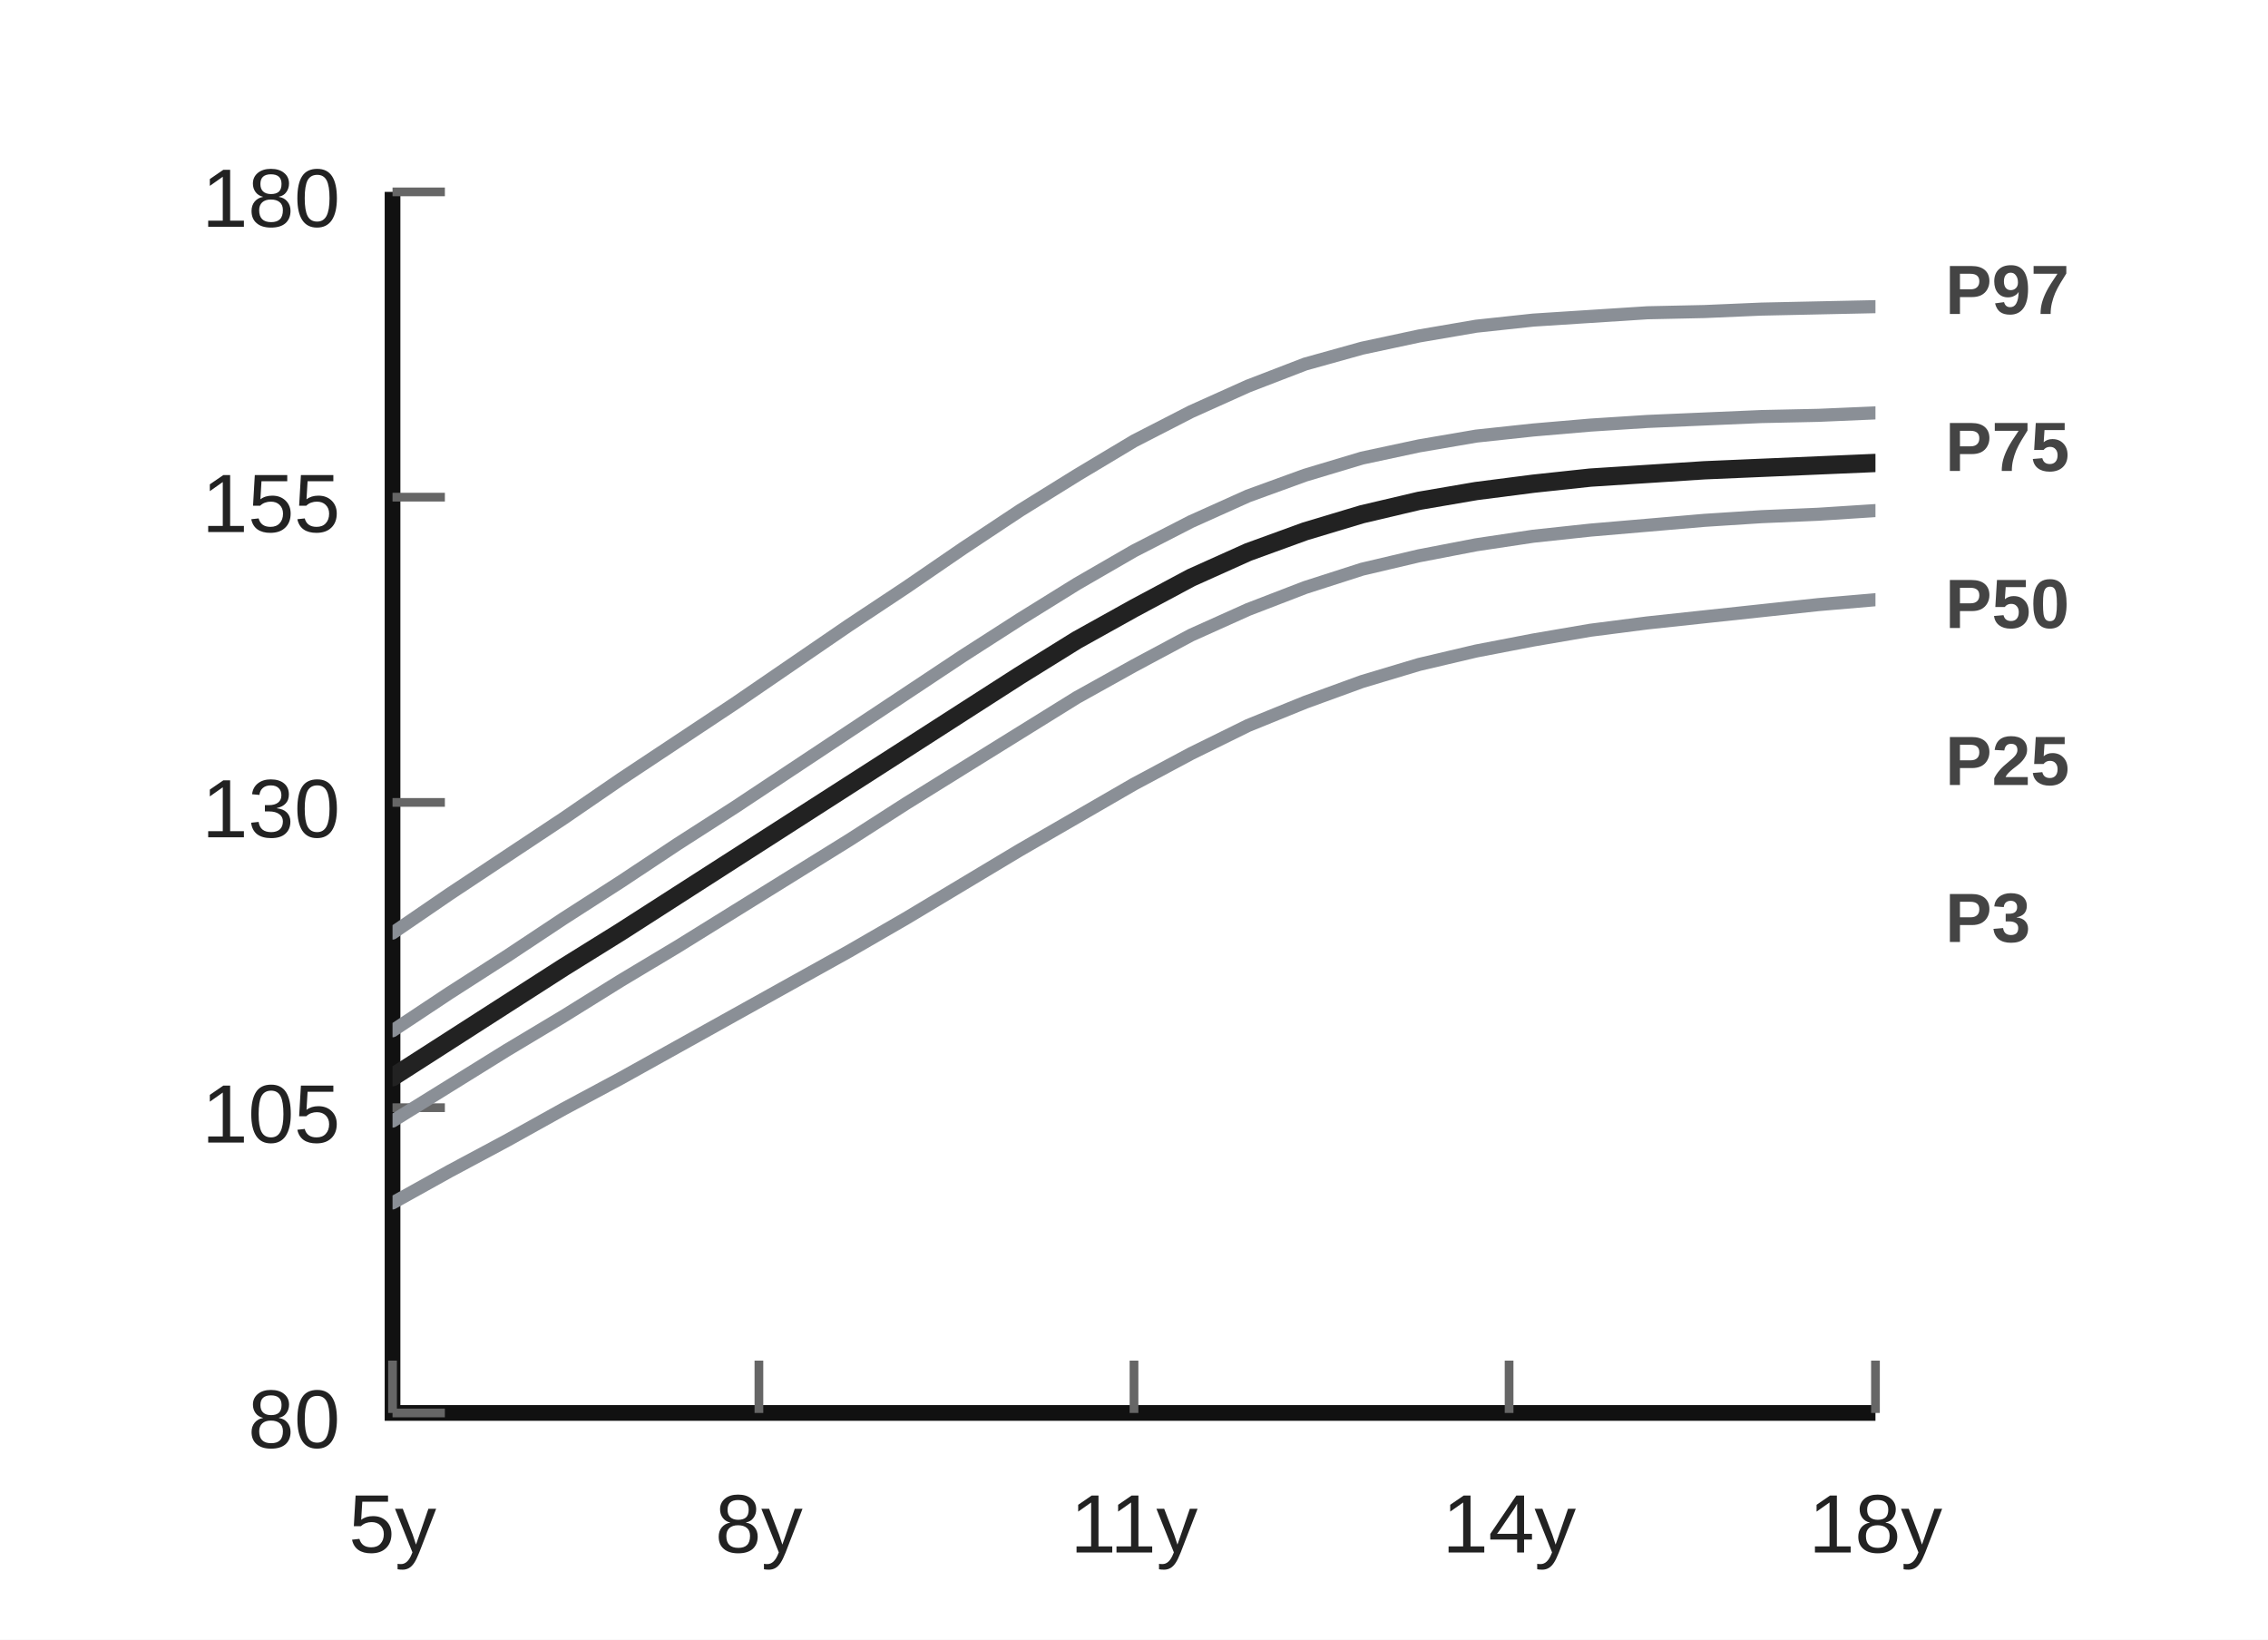
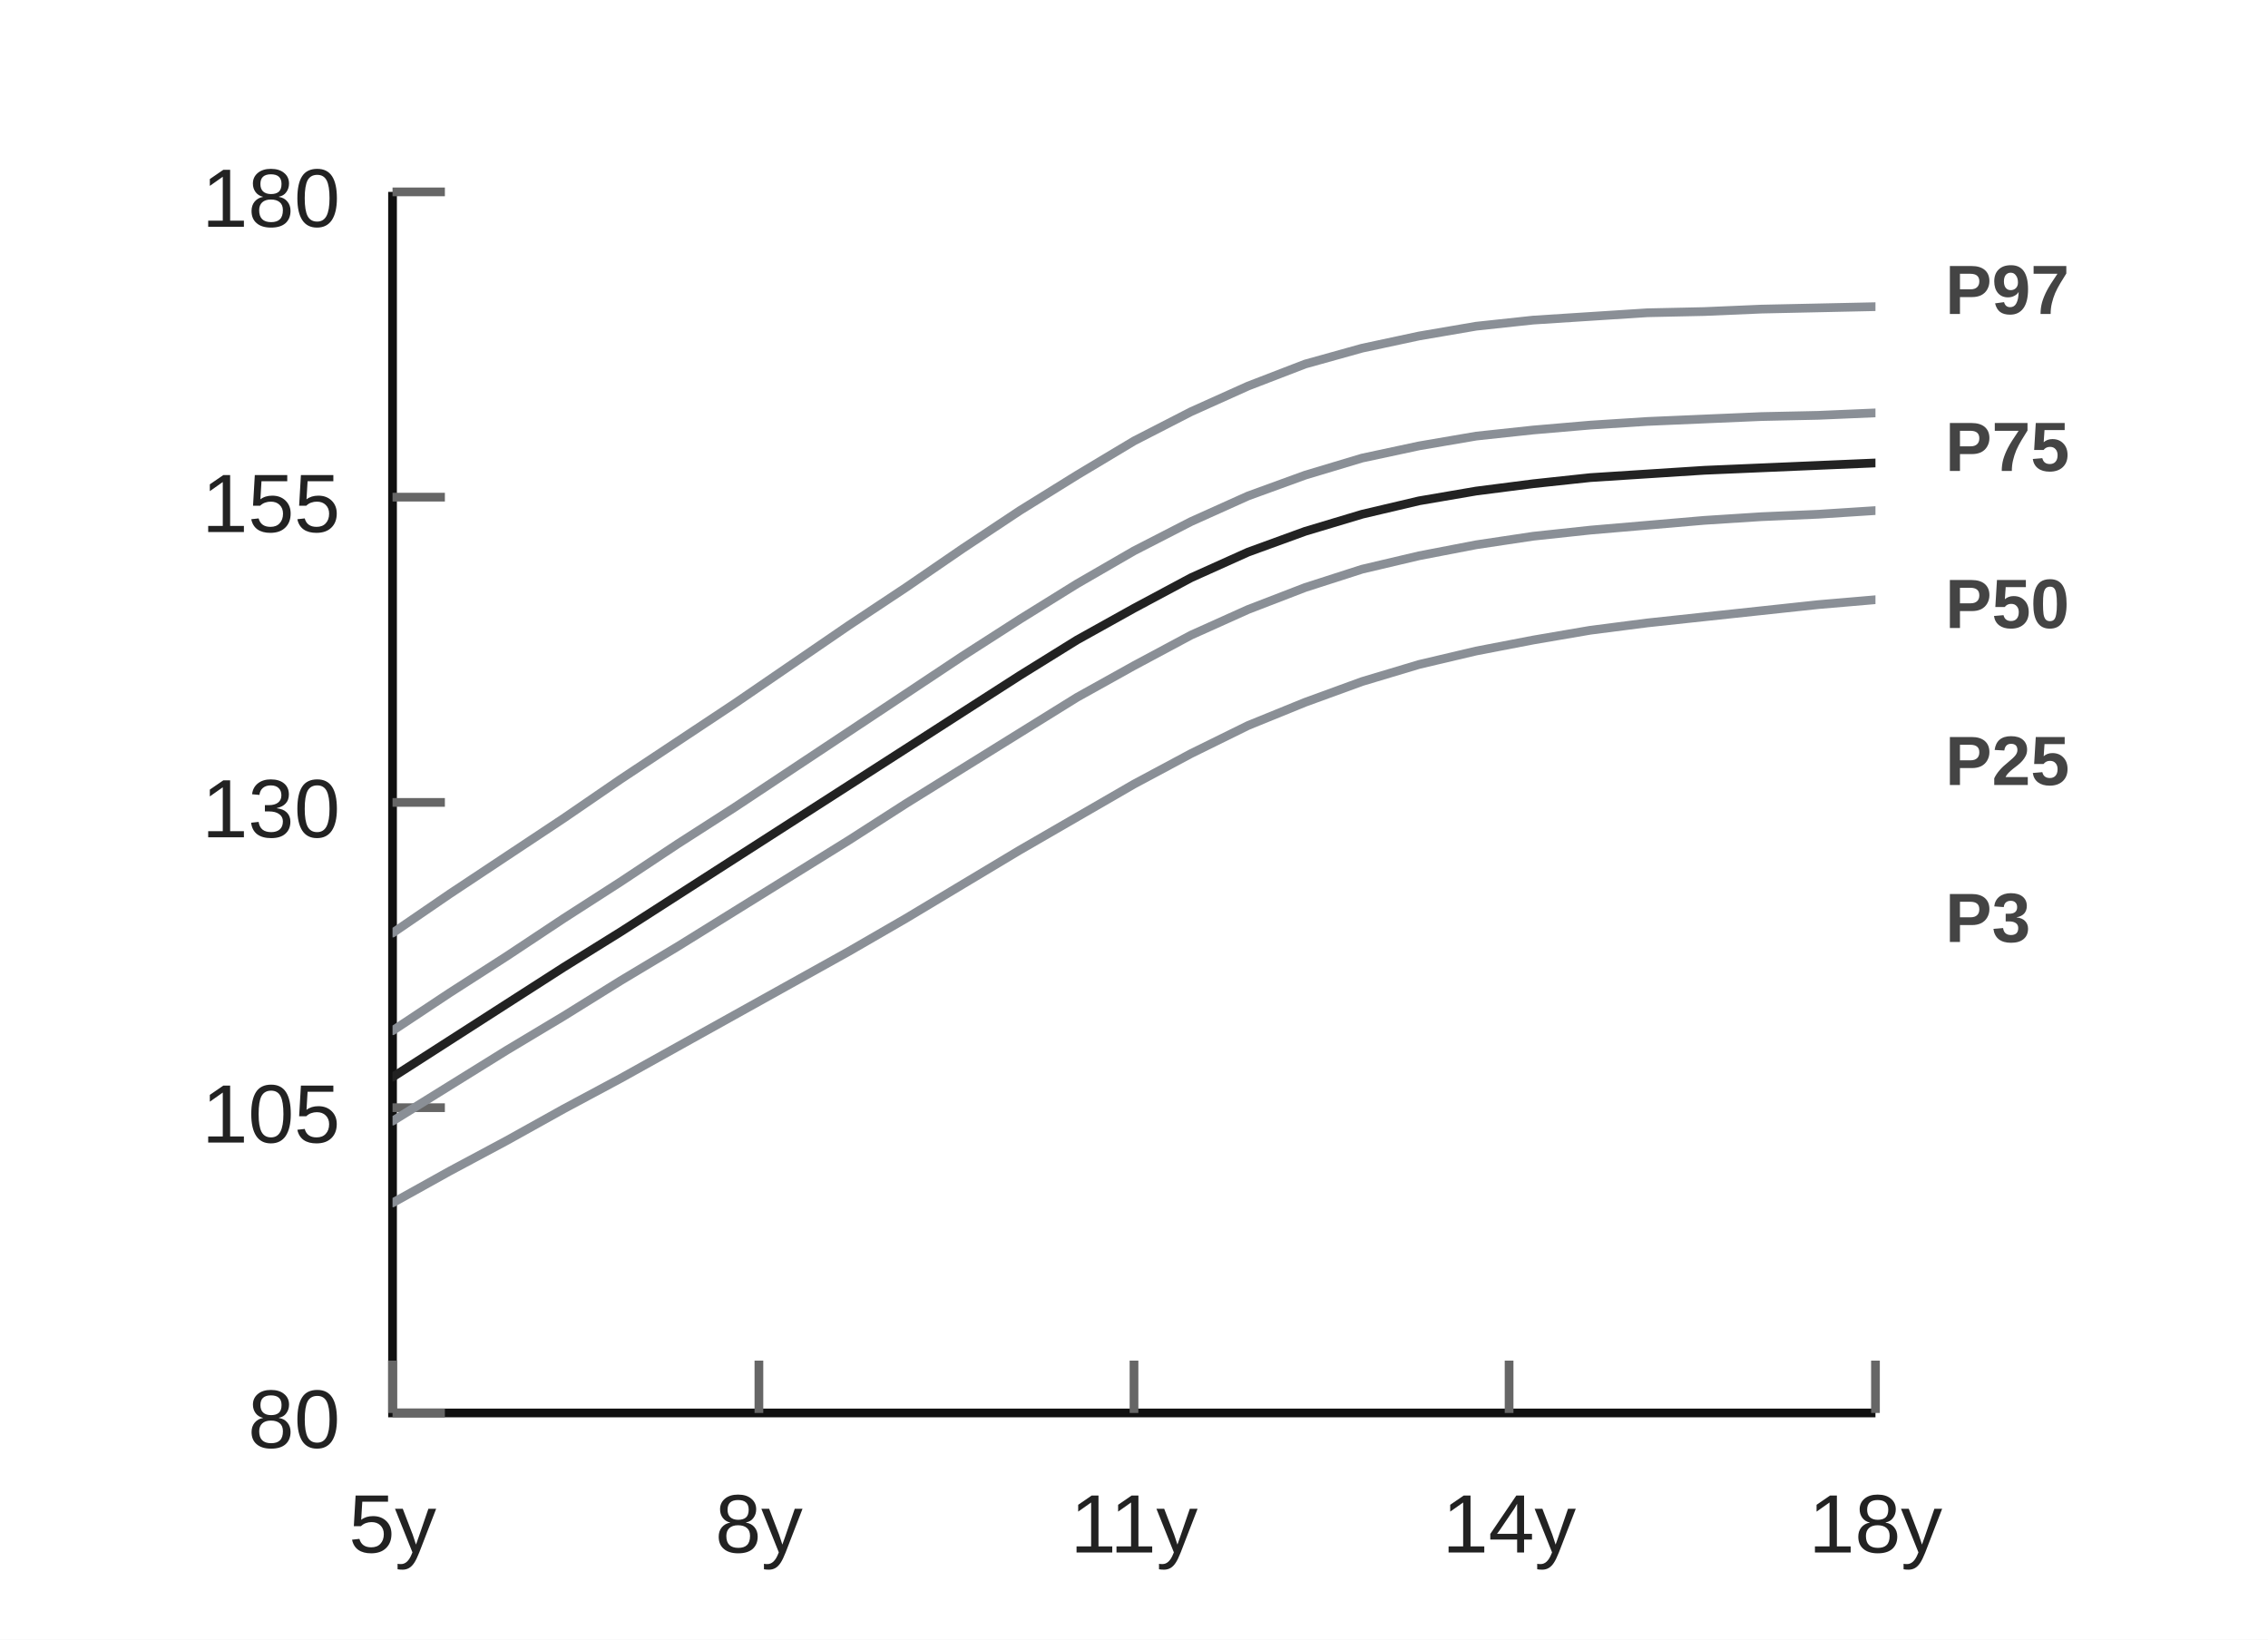
<svg xmlns="http://www.w3.org/2000/svg" viewBox="0 0 260 188" role="img" aria-label="IAP Girls Height 5-18 years">
  <style>
-     .axis { stroke: #111; stroke-width: 1.8; fill: none; }
+     .axis { stroke: #111; stroke-width: 1; fill: none; }
    .tick { stroke: #666; stroke-width: 1; }
    .label { fill: #222; font: 9.5px Arial, sans-serif; text-anchor: middle; }
    .ylabel { fill: #222; font: 9.5px Arial, sans-serif; text-anchor: end; }
-     .curve { fill: none; stroke: #8a8f96; stroke-width: 1.5; stroke-linecap: round; }
-     .median { fill: none; stroke: #222; stroke-width: 2.1; stroke-linecap: round; }
+     .curve { fill: none; stroke: #8a8f96; stroke-width: 1; stroke-linecap: round; }
+     .median { fill: none; stroke: #222; stroke-width: 1; stroke-linecap: round; }
    .percentile { fill: #444; font: 700 8px Arial, sans-serif; }
  </style>
  <rect x="0" y="0" width="260" height="188" fill="#fff" />
  <defs>
    <clipPath id="clip-girls-height-5-18-minimal-svg-0">
      <rect x="45" y="22" width="170" height="140" />
    </clipPath>
  </defs>
  <path class="axis" d="M45 22 V162 H215" />
  <path class="tick" d="M45 162 V156" />
  <text class="label" x="45" y="178">5y</text>
  <path class="tick" d="M87 162 V156" />
  <text class="label" x="87" y="178">8y</text>
  <path class="tick" d="M130 162 V156" />
  <text class="label" x="130" y="178">11y</text>
  <path class="tick" d="M173 162 V156" />
  <text class="label" x="173" y="178">14y</text>
  <path class="tick" d="M215 162 V156" />
  <text class="label" x="215" y="178">18y</text>
  <path class="tick" d="M45 22 H51" />
  <text class="ylabel" x="39" y="26">180</text>
  <path class="tick" d="M45 57 H51" />
  <text class="ylabel" x="39" y="61">155</text>
  <path class="tick" d="M45 92 H51" />
  <text class="ylabel" x="39" y="96">130</text>
  <path class="tick" d="M45 127 H51" />
  <text class="ylabel" x="39" y="131">105</text>
  <path class="tick" d="M45 162 H51" />
  <text class="ylabel" x="39" y="166">80</text>
  <g clip-path="url(#clip-girls-height-5-18-minimal-svg-0)">
    <path class="curve" d="M45.00 106.98 L51.54 102.50 L58.08 98.16 L64.62 93.82 L71.15 89.34 L77.69 85.00 L84.23 80.66 L90.77 76.18 L97.31 71.70 L103.85 67.36 L110.38 62.88 L116.92 58.54 L123.46 54.48 L130.00 50.56 L136.54 47.20 L143.08 44.26 L149.62 41.74 L156.15 39.92 L162.69 38.52 L169.23 37.40 L175.77 36.70 L182.31 36.28 L188.85 35.86 L195.38 35.72 L201.92 35.44 L208.46 35.30 L215.00 35.16" />
    <path class="curve" d="M45.00 118.18 L51.54 113.84 L58.08 109.64 L64.62 105.30 L71.15 101.10 L77.69 96.76 L84.23 92.56 L90.77 88.22 L97.31 83.88 L103.85 79.54 L110.38 75.20 L116.92 71.00 L123.46 66.94 L130.00 63.16 L136.54 59.80 L143.08 56.86 L149.62 54.48 L156.15 52.52 L162.69 51.12 L169.23 50.00 L175.77 49.30 L182.31 48.74 L188.85 48.32 L195.38 48.04 L201.92 47.76 L208.46 47.62 L215.00 47.34" />
    <path class="median" d="M45.00 123.50 L51.54 119.30 L58.08 115.10 L64.62 110.90 L71.15 106.84 L77.69 102.64 L84.23 98.44 L90.77 94.24 L97.31 90.04 L103.85 85.84 L110.38 81.64 L116.92 77.44 L123.46 73.38 L130.00 69.74 L136.54 66.24 L143.08 63.30 L149.62 60.92 L156.15 58.96 L162.69 57.42 L169.23 56.30 L175.77 55.46 L182.31 54.76 L188.85 54.34 L195.38 53.92 L201.92 53.64 L208.46 53.36 L215.00 53.08" />
    <path class="curve" d="M45.00 128.54 L51.54 124.48 L58.08 120.42 L64.62 116.50 L71.15 112.44 L77.69 108.52 L84.23 104.46 L90.77 100.40 L97.31 96.34 L103.85 92.14 L110.38 88.08 L116.92 84.02 L123.46 79.96 L130.00 76.32 L136.54 72.82 L143.08 69.88 L149.62 67.36 L156.15 65.26 L162.69 63.72 L169.23 62.46 L175.77 61.48 L182.31 60.78 L188.85 60.22 L195.38 59.66 L201.92 59.24 L208.46 58.96 L215.00 58.54" />
    <path class="curve" d="M45.00 137.92 L51.54 134.28 L58.08 130.78 L64.62 127.14 L71.15 123.64 L77.69 120.00 L84.23 116.36 L90.77 112.72 L97.31 109.08 L103.85 105.30 L110.38 101.38 L116.92 97.46 L123.46 93.68 L130.00 89.90 L136.54 86.40 L143.08 83.18 L149.62 80.52 L156.15 78.14 L162.69 76.18 L169.23 74.64 L175.77 73.38 L182.31 72.26 L188.85 71.42 L195.38 70.72 L201.92 70.02 L208.46 69.32 L215.00 68.76" />
  </g>
  <text class="percentile" x="223" y="36">P97</text>
  <text class="percentile" x="223" y="54">P75</text>
  <text class="percentile" x="223" y="72">P50</text>
  <text class="percentile" x="223" y="90">P25</text>
  <text class="percentile" x="223" y="108">P3</text>
</svg>
